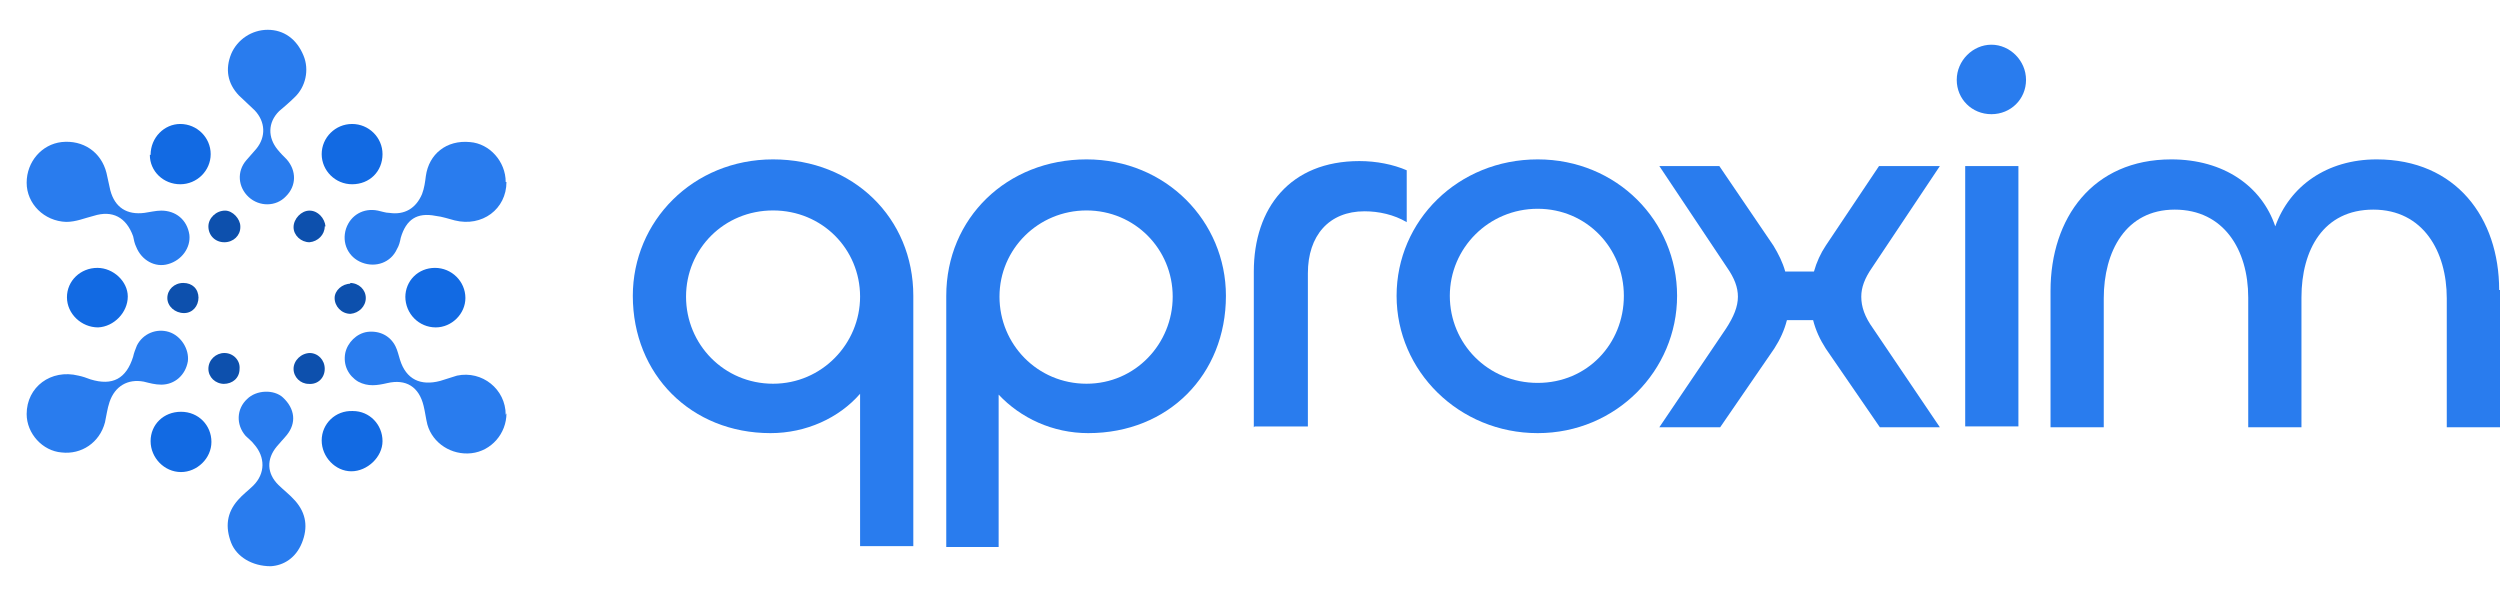
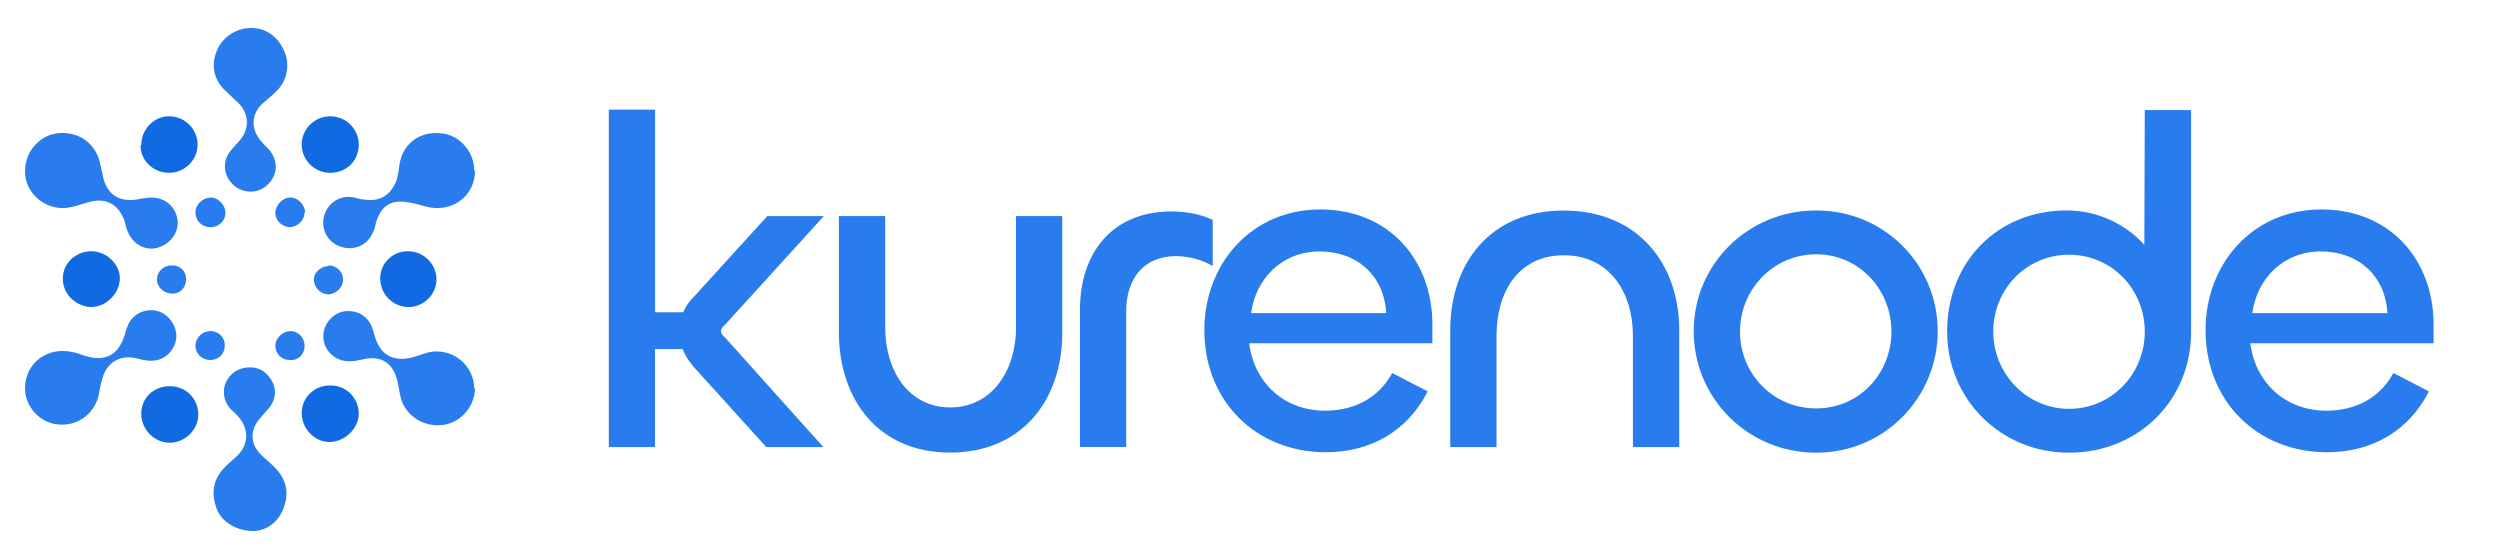
- <svg xmlns="http://www.w3.org/2000/svg" width="151" height="36" viewBox="0 0 151 36" fill="none">
-   <path d="M51.949 33.037V23.784C50.674 25.25 48.683 26.161 46.54 26.161C41.743 26.161 38.222 22.621 38.222 17.869C38.222 13.368 41.845 9.627 46.693 9.627C51.541 9.627 55.164 13.166 55.164 17.869V32.986H51.949V33.037ZM51.949 17.919C51.949 15.037 49.653 12.711 46.693 12.711C43.733 12.711 41.437 15.037 41.437 17.919C41.437 20.801 43.733 23.177 46.693 23.177C49.653 23.177 51.949 20.75 51.949 17.919Z" fill="#297CEE" />
-   <path d="M57.154 33.037V17.869C57.154 13.166 60.829 9.627 65.626 9.627C70.422 9.627 74.046 13.368 74.046 17.869C74.046 22.621 70.576 26.161 65.728 26.161C63.584 26.161 61.645 25.25 60.318 23.835V33.037H57.103H57.154ZM70.831 17.919C70.831 15.037 68.534 12.711 65.626 12.711C62.717 12.711 60.369 15.037 60.369 17.919C60.369 20.801 62.666 23.177 65.626 23.177C68.585 23.177 70.831 20.75 70.831 17.919Z" fill="#297CEE" />
-   <path d="M75.73 25.807V16.403C75.73 12.56 77.924 9.729 82.109 9.729C83.129 9.729 84.15 9.931 84.966 10.285V13.419C84.201 12.964 83.282 12.762 82.415 12.762C80.271 12.762 78.996 14.229 78.996 16.504V25.757H75.781L75.73 25.807Z" fill="#297CEE" />
-   <path d="M84.354 17.869C84.354 13.318 88.079 9.627 92.876 9.627C97.673 9.627 101.296 13.368 101.296 17.869C101.296 22.369 97.622 26.161 92.876 26.161C88.13 26.161 84.354 22.419 84.354 17.869ZM98.081 17.869C98.081 14.986 95.836 12.61 92.876 12.61C89.916 12.61 87.569 14.986 87.569 17.869C87.569 20.75 89.865 23.127 92.876 23.127C95.887 23.127 98.081 20.75 98.081 17.869Z" fill="#297CEE" />
-   <path d="M100.224 25.806L104.256 19.84C104.715 19.132 104.97 18.526 104.97 17.919C104.97 17.363 104.766 16.806 104.307 16.149L100.224 10.031H103.848L107.114 14.835C107.42 15.34 107.675 15.846 107.828 16.402H109.563C109.716 15.846 109.971 15.29 110.277 14.835L113.492 10.031H117.167L113.084 16.149C112.625 16.806 112.421 17.363 112.421 17.919C112.421 18.526 112.625 19.132 113.135 19.84L117.167 25.806H113.543L110.277 21.054C109.92 20.497 109.665 19.941 109.512 19.335H107.93C107.777 19.941 107.522 20.497 107.165 21.054L103.899 25.806H100.275H100.224Z" fill="#297CEE" />
-   <path d="M118.187 4.824C118.187 3.661 119.157 2.7 120.28 2.7C121.402 2.7 122.372 3.661 122.372 4.824C122.372 5.987 121.453 6.897 120.28 6.897C119.106 6.897 118.187 5.987 118.187 4.824ZM121.912 10.032V25.756H118.698V10.032H121.912Z" fill="#297CEE" />
-   <path d="M151 17.515V25.807H147.785V18.02C147.785 15.189 146.356 12.661 143.345 12.661C140.335 12.661 139.008 15.088 139.008 17.97V25.807H135.793V17.97C135.793 15.088 134.313 12.661 131.353 12.661C128.393 12.661 127.067 15.189 127.067 18.02V25.807H123.852V17.565C123.852 13.166 126.403 9.627 131.149 9.627C134.313 9.627 136.609 11.245 137.426 13.672C138.293 11.245 140.539 9.627 143.55 9.627C148.346 9.627 150.949 13.166 150.949 17.515H151Z" fill="#297CEE" />
-   <path d="M30.59 10.992C30.59 12.63 29.121 13.723 27.467 13.313C27.1 13.222 26.732 13.086 26.319 13.04C25.171 12.813 24.528 13.268 24.206 14.36C24.16 14.587 24.114 14.815 23.977 15.042C23.609 15.861 22.691 16.18 21.864 15.861C21.037 15.543 20.624 14.678 20.9 13.814C21.175 12.995 21.956 12.54 22.829 12.722C23.058 12.767 23.288 12.858 23.517 12.858C24.436 12.995 25.125 12.585 25.492 11.72C25.63 11.356 25.676 10.992 25.722 10.628C25.906 9.309 26.962 8.444 28.386 8.581C29.58 8.672 30.544 9.764 30.544 10.992H30.59Z" fill="#297CEE" />
-   <path d="M1.61 11.037C1.61 9.763 2.529 8.716 3.723 8.58C5.009 8.443 6.111 9.171 6.432 10.445C6.524 10.81 6.57 11.128 6.662 11.492C6.938 12.539 7.672 12.994 8.729 12.857C9.05 12.812 9.418 12.721 9.739 12.721C10.612 12.721 11.301 13.267 11.438 14.177C11.53 14.951 10.979 15.724 10.152 15.952C9.372 16.179 8.545 15.724 8.224 14.905C8.132 14.723 8.086 14.495 8.04 14.268C7.627 13.13 6.8 12.675 5.652 13.039C5.1 13.176 4.595 13.403 3.998 13.403C2.666 13.358 1.61 12.311 1.61 11.037Z" fill="#297CEE" />
-   <path d="M1.61 25.008C1.61 23.37 3.08 22.278 4.733 22.687C4.963 22.733 5.238 22.824 5.468 22.915C6.8 23.324 7.627 22.869 8.04 21.55C8.086 21.322 8.178 21.095 8.27 20.867C8.637 20.139 9.464 19.82 10.198 20.048C10.933 20.276 11.438 21.095 11.347 21.823C11.209 22.642 10.566 23.233 9.739 23.233C9.372 23.233 9.05 23.142 8.683 23.051C7.718 22.869 6.938 23.324 6.616 24.28C6.478 24.689 6.432 25.099 6.341 25.509C6.019 26.737 4.917 27.465 3.723 27.329C2.574 27.238 1.61 26.191 1.61 25.008Z" fill="#297CEE" />
-   <path d="M30.59 24.962C30.59 26.191 29.672 27.237 28.478 27.374C27.284 27.51 26.135 26.782 25.814 25.645C25.722 25.281 25.676 24.871 25.584 24.507C25.309 23.369 24.528 22.869 23.38 23.142C22.783 23.278 22.232 23.369 21.634 23.051C21.037 22.687 20.716 22.05 20.854 21.322C20.991 20.685 21.543 20.139 22.186 20.047C22.92 19.956 23.563 20.275 23.885 20.912C24.023 21.185 24.069 21.458 24.16 21.731C24.528 22.914 25.401 23.324 26.595 23.005C26.916 22.914 27.284 22.778 27.605 22.687C29.121 22.368 30.544 23.506 30.544 25.053L30.59 24.962Z" fill="#297CEE" />
-   <path d="M16.169 1.8C17.134 1.8 17.914 2.346 18.328 3.347C18.695 4.212 18.465 5.258 17.776 5.895C17.501 6.168 17.179 6.441 16.858 6.714C16.169 7.397 16.169 8.307 16.766 9.035C16.95 9.263 17.134 9.445 17.317 9.627C17.914 10.309 17.914 11.22 17.271 11.857C16.674 12.494 15.664 12.494 15.021 11.902C14.378 11.31 14.286 10.355 14.883 9.672C15.067 9.445 15.296 9.217 15.48 8.99C16.077 8.262 16.031 7.351 15.388 6.669C15.067 6.35 14.745 6.077 14.424 5.759C13.735 5.031 13.597 4.166 13.964 3.256C14.332 2.391 15.204 1.8 16.169 1.8Z" fill="#297CEE" />
-   <path d="M16.353 34.2C15.205 34.2 14.286 33.608 13.964 32.789C13.597 31.834 13.689 30.969 14.378 30.196C14.653 29.877 15.021 29.604 15.296 29.331C16.031 28.603 16.031 27.602 15.342 26.828C15.205 26.646 15.021 26.51 14.837 26.328C14.24 25.645 14.286 24.689 14.929 24.098C15.48 23.552 16.537 23.506 17.088 24.007C17.823 24.689 17.914 25.554 17.317 26.282C17.134 26.51 16.904 26.737 16.72 26.965C16.077 27.738 16.123 28.603 16.812 29.285C17.134 29.604 17.501 29.877 17.823 30.241C18.511 31.015 18.603 31.879 18.236 32.789C17.868 33.7 17.134 34.155 16.353 34.2Z" fill="#297CEE" />
+ <svg xmlns="http://www.w3.org/2000/svg" width="161" height="36" viewBox="0 0 161 36" fill="none">
+   <path d="M39.207 28.793V7.059H42.189V20.11H43.995C44.142 19.743 44.387 19.412 44.688 19.108L49.413 13.92H53.053L46.704 20.901C46.522 21.049 46.431 21.176 46.431 21.325C46.431 21.473 46.522 21.6 46.704 21.748L53.025 28.793H49.35L44.653 23.605C44.352 23.237 44.114 22.877 43.96 22.482H42.182V28.793H39.2H39.207Z" fill="#297CEE" />
+   <path d="M65.429 21.078V13.913H68.411V21.438C68.411 25.751 65.821 29.146 61.187 29.146C56.553 29.146 54.026 25.715 54.026 21.41V13.913H57.008V21.106C57.008 23.838 58.485 26.238 61.194 26.238C63.903 26.238 65.436 23.838 65.436 21.078H65.429Z" fill="#297CEE" />
+   <path d="M69.552 28.793V19.927C69.552 16.313 71.596 13.616 75.453 13.616C76.384 13.616 77.35 13.8 78.099 14.16V17.131C77.378 16.708 76.531 16.496 75.719 16.496C73.731 16.496 72.527 17.866 72.527 20.047V28.786H69.545L69.552 28.793Z" fill="#297CEE" />
+   <path d="M77.56 21.261C77.56 16.983 80.598 13.489 85.022 13.489C89.446 13.489 92.246 16.736 92.246 20.894V22.108H80.444C80.773 24.656 82.698 26.449 85.351 26.449C87.157 26.449 88.781 25.659 89.656 24.021L91.945 25.207C90.65 27.755 88.27 29.125 85.386 29.125C80.899 29.125 77.56 25.849 77.56 21.261ZM89.271 20.167C89.152 17.802 87.437 16.193 84.994 16.193C82.551 16.193 80.871 17.95 80.57 20.167H89.271Z" fill="#297CEE" />
+   <path d="M96.376 21.6V28.793H93.394V21.296C93.394 16.955 95.956 13.56 100.709 13.56C105.462 13.56 108.143 16.962 108.143 21.268V28.793H105.161V21.628C105.161 18.832 103.656 16.44 100.709 16.44C97.762 16.44 96.376 18.84 96.376 21.6Z" fill="#297CEE" />
+   <path d="M109.074 21.325C109.074 17.047 112.539 13.553 116.963 13.553C121.387 13.553 124.789 17.075 124.789 21.325C124.789 25.574 121.387 29.153 116.963 29.153C112.539 29.153 109.074 25.63 109.074 21.325ZM121.807 21.353C121.807 18.621 119.7 16.376 116.963 16.376C114.226 16.376 112.056 18.621 112.056 21.353C112.056 24.084 114.191 26.301 116.963 26.301C119.735 26.301 121.807 24.056 121.807 21.353Z" fill="#297CEE" />
+   <path d="M125.391 21.381C125.391 16.856 128.639 13.553 133.098 13.553C135.086 13.553 136.892 14.435 138.096 15.769L138.124 7.087H141.106V21.381C141.106 25.779 137.704 29.153 133.252 29.153C128.8 29.153 125.398 25.666 125.398 21.381H125.391ZM138.124 21.353C138.124 18.649 136.017 16.405 133.245 16.405C130.473 16.405 128.366 18.649 128.366 21.353C128.366 24.056 130.501 26.329 133.245 26.329C135.989 26.329 138.124 24.085 138.124 21.353Z" fill="#297CEE" />
+   <path d="M142.037 21.261C142.037 16.983 145.075 13.489 149.499 13.489C153.923 13.489 156.723 16.736 156.723 20.894V22.108H144.921C145.25 24.656 147.182 26.449 149.828 26.449C151.634 26.449 153.258 25.659 154.133 24.021L156.422 25.207C155.127 27.755 152.747 29.125 149.863 29.125C145.376 29.125 142.037 25.849 142.037 21.261ZM153.748 20.167C153.629 17.802 151.914 16.193 149.471 16.193C147.028 16.193 145.348 17.95 145.047 20.167H153.748Z" fill="#297CEE" />
+   <path d="M30.59 10.992C30.59 12.63 29.121 13.723 27.467 13.313C27.1 13.222 26.733 13.086 26.319 13.04C25.171 12.813 24.528 13.268 24.206 14.36C24.16 14.587 24.115 14.815 23.977 15.042C23.609 15.861 22.691 16.18 21.864 15.861C21.037 15.543 20.624 14.678 20.9 13.814C21.175 12.995 21.956 12.54 22.829 12.722C23.058 12.767 23.288 12.858 23.517 12.858C24.436 12.995 25.125 12.585 25.492 11.72C25.63 11.356 25.676 10.992 25.722 10.628C25.906 9.309 26.962 8.444 28.386 8.581C29.58 8.672 30.544 9.764 30.544 10.992H30.59Z" fill="#297CEE" />
+   <path d="M1.61 11.037C1.61 9.763 2.529 8.716 3.723 8.58C5.009 8.443 6.111 9.171 6.432 10.445C6.524 10.81 6.57 11.128 6.662 11.492C6.938 12.539 7.673 12.994 8.729 12.857C9.05 12.812 9.418 12.721 9.739 12.721C10.612 12.721 11.301 13.267 11.439 14.177C11.53 14.951 10.979 15.724 10.153 15.952C9.372 16.179 8.545 15.724 8.224 14.905C8.132 14.723 8.086 14.495 8.04 14.268C7.627 13.13 6.8 12.675 5.652 13.039C5.101 13.176 4.595 13.403 3.998 13.403C2.666 13.358 1.61 12.311 1.61 11.037Z" fill="#297CEE" />
+   <path d="M1.61 25.008C1.61 23.37 3.08 22.278 4.733 22.687C4.963 22.733 5.238 22.824 5.468 22.915C6.8 23.324 7.627 22.869 8.04 21.55C8.086 21.322 8.178 21.095 8.27 20.867C8.637 20.139 9.464 19.82 10.198 20.048C10.933 20.276 11.439 21.095 11.347 21.823C11.209 22.642 10.566 23.233 9.739 23.233C9.372 23.233 9.05 23.142 8.683 23.051C7.718 22.869 6.938 23.324 6.616 24.28C6.478 24.689 6.432 25.099 6.341 25.509C6.019 26.737 4.917 27.465 3.723 27.329C2.575 27.238 1.61 26.191 1.61 25.008Z" fill="#297CEE" />
+   <path d="M30.59 24.962C30.59 26.191 29.672 27.237 28.478 27.374C27.284 27.51 26.135 26.782 25.814 25.645C25.722 25.281 25.676 24.871 25.584 24.507C25.309 23.369 24.528 22.869 23.38 23.142C22.783 23.278 22.232 23.369 21.634 23.051C21.037 22.687 20.716 22.05 20.854 21.322C20.991 20.685 21.543 20.139 22.186 20.047C22.921 19.956 23.564 20.275 23.885 20.912C24.023 21.185 24.069 21.458 24.16 21.731C24.528 22.914 25.401 23.324 26.595 23.005C26.916 22.914 27.284 22.778 27.605 22.687C29.121 22.368 30.544 23.506 30.544 25.053L30.59 24.962Z" fill="#297CEE" />
+   <path d="M16.169 1.8C17.134 1.8 17.914 2.346 18.328 3.347C18.695 4.212 18.465 5.258 17.776 5.895C17.501 6.168 17.18 6.441 16.858 6.714C16.169 7.397 16.169 8.307 16.766 9.035C16.95 9.263 17.134 9.445 17.317 9.627C17.914 10.309 17.914 11.22 17.271 11.857C16.674 12.494 15.664 12.494 15.021 11.902C14.378 11.31 14.286 10.355 14.883 9.672C15.067 9.445 15.296 9.217 15.48 8.99C16.077 8.262 16.031 7.351 15.388 6.669C15.067 6.35 14.745 6.077 14.424 5.759C13.735 5.031 13.597 4.166 13.965 3.256C14.332 2.391 15.205 1.8 16.169 1.8Z" fill="#297CEE" />
+   <path d="M16.353 34.2C15.205 34.2 14.286 33.608 13.965 32.789C13.597 31.834 13.689 30.969 14.378 30.196C14.653 29.877 15.021 29.604 15.296 29.331C16.031 28.603 16.031 27.602 15.342 26.828C15.205 26.646 15.021 26.51 14.837 26.328C14.24 25.645 14.286 24.689 14.929 24.098C15.48 23.552 16.537 23.506 17.088 24.007C17.823 24.689 17.914 25.554 17.317 26.282C17.134 26.51 16.904 26.737 16.72 26.965C16.077 27.738 16.123 28.603 16.812 29.285C17.134 29.604 17.501 29.877 17.823 30.241C18.511 31.015 18.603 31.879 18.236 32.789C17.869 33.7 17.134 34.155 16.353 34.2Z" fill="#297CEE" />
  <path d="M23.104 9.309C23.104 10.355 22.323 11.129 21.267 11.129C20.257 11.129 19.43 10.31 19.43 9.309C19.43 8.307 20.257 7.488 21.267 7.488C22.277 7.488 23.104 8.307 23.104 9.309Z" fill="#126AE3" />
  <path d="M9.096 9.354C9.096 8.307 9.923 7.488 10.887 7.488C11.898 7.488 12.725 8.307 12.725 9.309C12.725 10.31 11.898 11.129 10.887 11.129C9.877 11.129 9.05 10.355 9.05 9.354H9.096Z" fill="#126AE3" />
  <path d="M23.104 26.646C23.104 27.602 22.186 28.466 21.221 28.466C20.257 28.466 19.43 27.602 19.43 26.601C19.43 25.6 20.257 24.78 21.313 24.826C22.323 24.826 23.104 25.645 23.104 26.646Z" fill="#126AE3" />
-   <path d="M10.933 24.871C11.99 24.871 12.77 25.69 12.77 26.691C12.77 27.692 11.898 28.512 10.933 28.512C9.923 28.512 9.096 27.647 9.096 26.646C9.096 25.645 9.877 24.871 10.933 24.871Z" fill="#126AE3" />
+   <path d="M10.933 24.871C11.99 24.871 12.771 25.69 12.771 26.691C12.771 27.692 11.898 28.512 10.933 28.512C9.923 28.512 9.096 27.647 9.096 26.646C9.096 25.645 9.877 24.871 10.933 24.871Z" fill="#126AE3" />
  <path d="M5.881 16.18C6.846 16.18 7.718 16.999 7.718 17.909C7.718 18.864 6.892 19.729 5.927 19.775C4.917 19.775 4.044 18.956 4.044 17.954C4.044 16.953 4.871 16.18 5.881 16.18Z" fill="#126AE3" />
  <path d="M24.482 17.954C24.482 16.953 25.263 16.18 26.273 16.18C27.284 16.18 28.11 16.999 28.11 18C28.11 18.956 27.284 19.775 26.319 19.775C25.309 19.775 24.482 18.956 24.482 17.909V17.954Z" fill="#126AE3" />
-   <path d="M14.516 13.722C14.516 14.222 14.102 14.632 13.551 14.632C13 14.632 12.587 14.222 12.587 13.676C12.587 13.176 13.046 12.721 13.597 12.721C14.056 12.721 14.516 13.221 14.516 13.676V13.722Z" fill="#0D50AD" />
-   <path d="M19.614 13.676C19.614 14.177 19.2 14.586 18.695 14.632C18.19 14.632 17.731 14.222 17.731 13.722C17.731 13.221 18.19 12.721 18.695 12.721C19.2 12.721 19.614 13.176 19.66 13.676H19.614Z" fill="#0D50AD" />
-   <path d="M13.551 23.187C13 23.187 12.587 22.777 12.587 22.277C12.587 21.731 13.046 21.321 13.551 21.321C14.102 21.321 14.516 21.776 14.47 22.277C14.47 22.823 14.056 23.187 13.505 23.187H13.551Z" fill="#0D50AD" />
-   <path d="M18.695 21.321C19.2 21.321 19.614 21.731 19.614 22.277C19.614 22.823 19.2 23.233 18.649 23.187C18.144 23.187 17.731 22.777 17.731 22.277C17.731 21.776 18.19 21.321 18.741 21.321H18.695Z" fill="#0D50AD" />
-   <path d="M21.129 17.09C21.68 17.09 22.094 17.499 22.094 18C22.094 18.5 21.68 18.91 21.175 18.956C20.624 18.956 20.211 18.5 20.211 18C20.211 17.545 20.67 17.135 21.175 17.135L21.129 17.09Z" fill="#0D50AD" />
-   <path d="M11.99 17.954C11.99 18.5 11.622 18.91 11.117 18.91C10.566 18.91 10.107 18.5 10.107 18C10.107 17.499 10.52 17.09 11.071 17.09C11.622 17.09 11.99 17.454 11.99 18V17.954Z" fill="#0D50AD" />
+   <path d="M14.516 13.722C14.516 14.222 14.102 14.632 13.551 14.632C13 14.632 12.587 14.222 12.587 13.676C12.587 13.176 13.046 12.721 13.597 12.721C14.056 12.721 14.516 13.221 14.516 13.676V13.722Z" fill="#297CEE" />
+   <path d="M19.614 13.676C19.614 14.177 19.2 14.586 18.695 14.632C18.19 14.632 17.731 14.222 17.731 13.722C17.731 13.221 18.19 12.721 18.695 12.721C19.2 12.721 19.614 13.176 19.66 13.676H19.614Z" fill="#297CEE" />
+   <path d="M13.551 23.187C13 23.187 12.587 22.777 12.587 22.277C12.587 21.731 13.046 21.321 13.551 21.321C14.102 21.321 14.516 21.776 14.47 22.277C14.47 22.823 14.056 23.187 13.505 23.187H13.551Z" fill="#297CEE" />
+   <path d="M18.695 21.321C19.2 21.321 19.614 21.731 19.614 22.277C19.614 22.823 19.2 23.233 18.649 23.187C18.144 23.187 17.731 22.777 17.731 22.277C17.731 21.776 18.19 21.321 18.741 21.321H18.695Z" fill="#297CEE" />
+   <path d="M21.129 17.09C21.68 17.09 22.094 17.499 22.094 18C22.094 18.5 21.68 18.91 21.175 18.956C20.624 18.956 20.211 18.5 20.211 18C20.211 17.545 20.67 17.135 21.175 17.135L21.129 17.09Z" fill="#297CEE" />
+   <path d="M11.99 17.954C11.99 18.5 11.622 18.91 11.117 18.91C10.566 18.91 10.107 18.5 10.107 18C10.107 17.499 10.52 17.09 11.071 17.09C11.622 17.09 11.99 17.454 11.99 18V17.954Z" fill="#297CEE" />
</svg>
